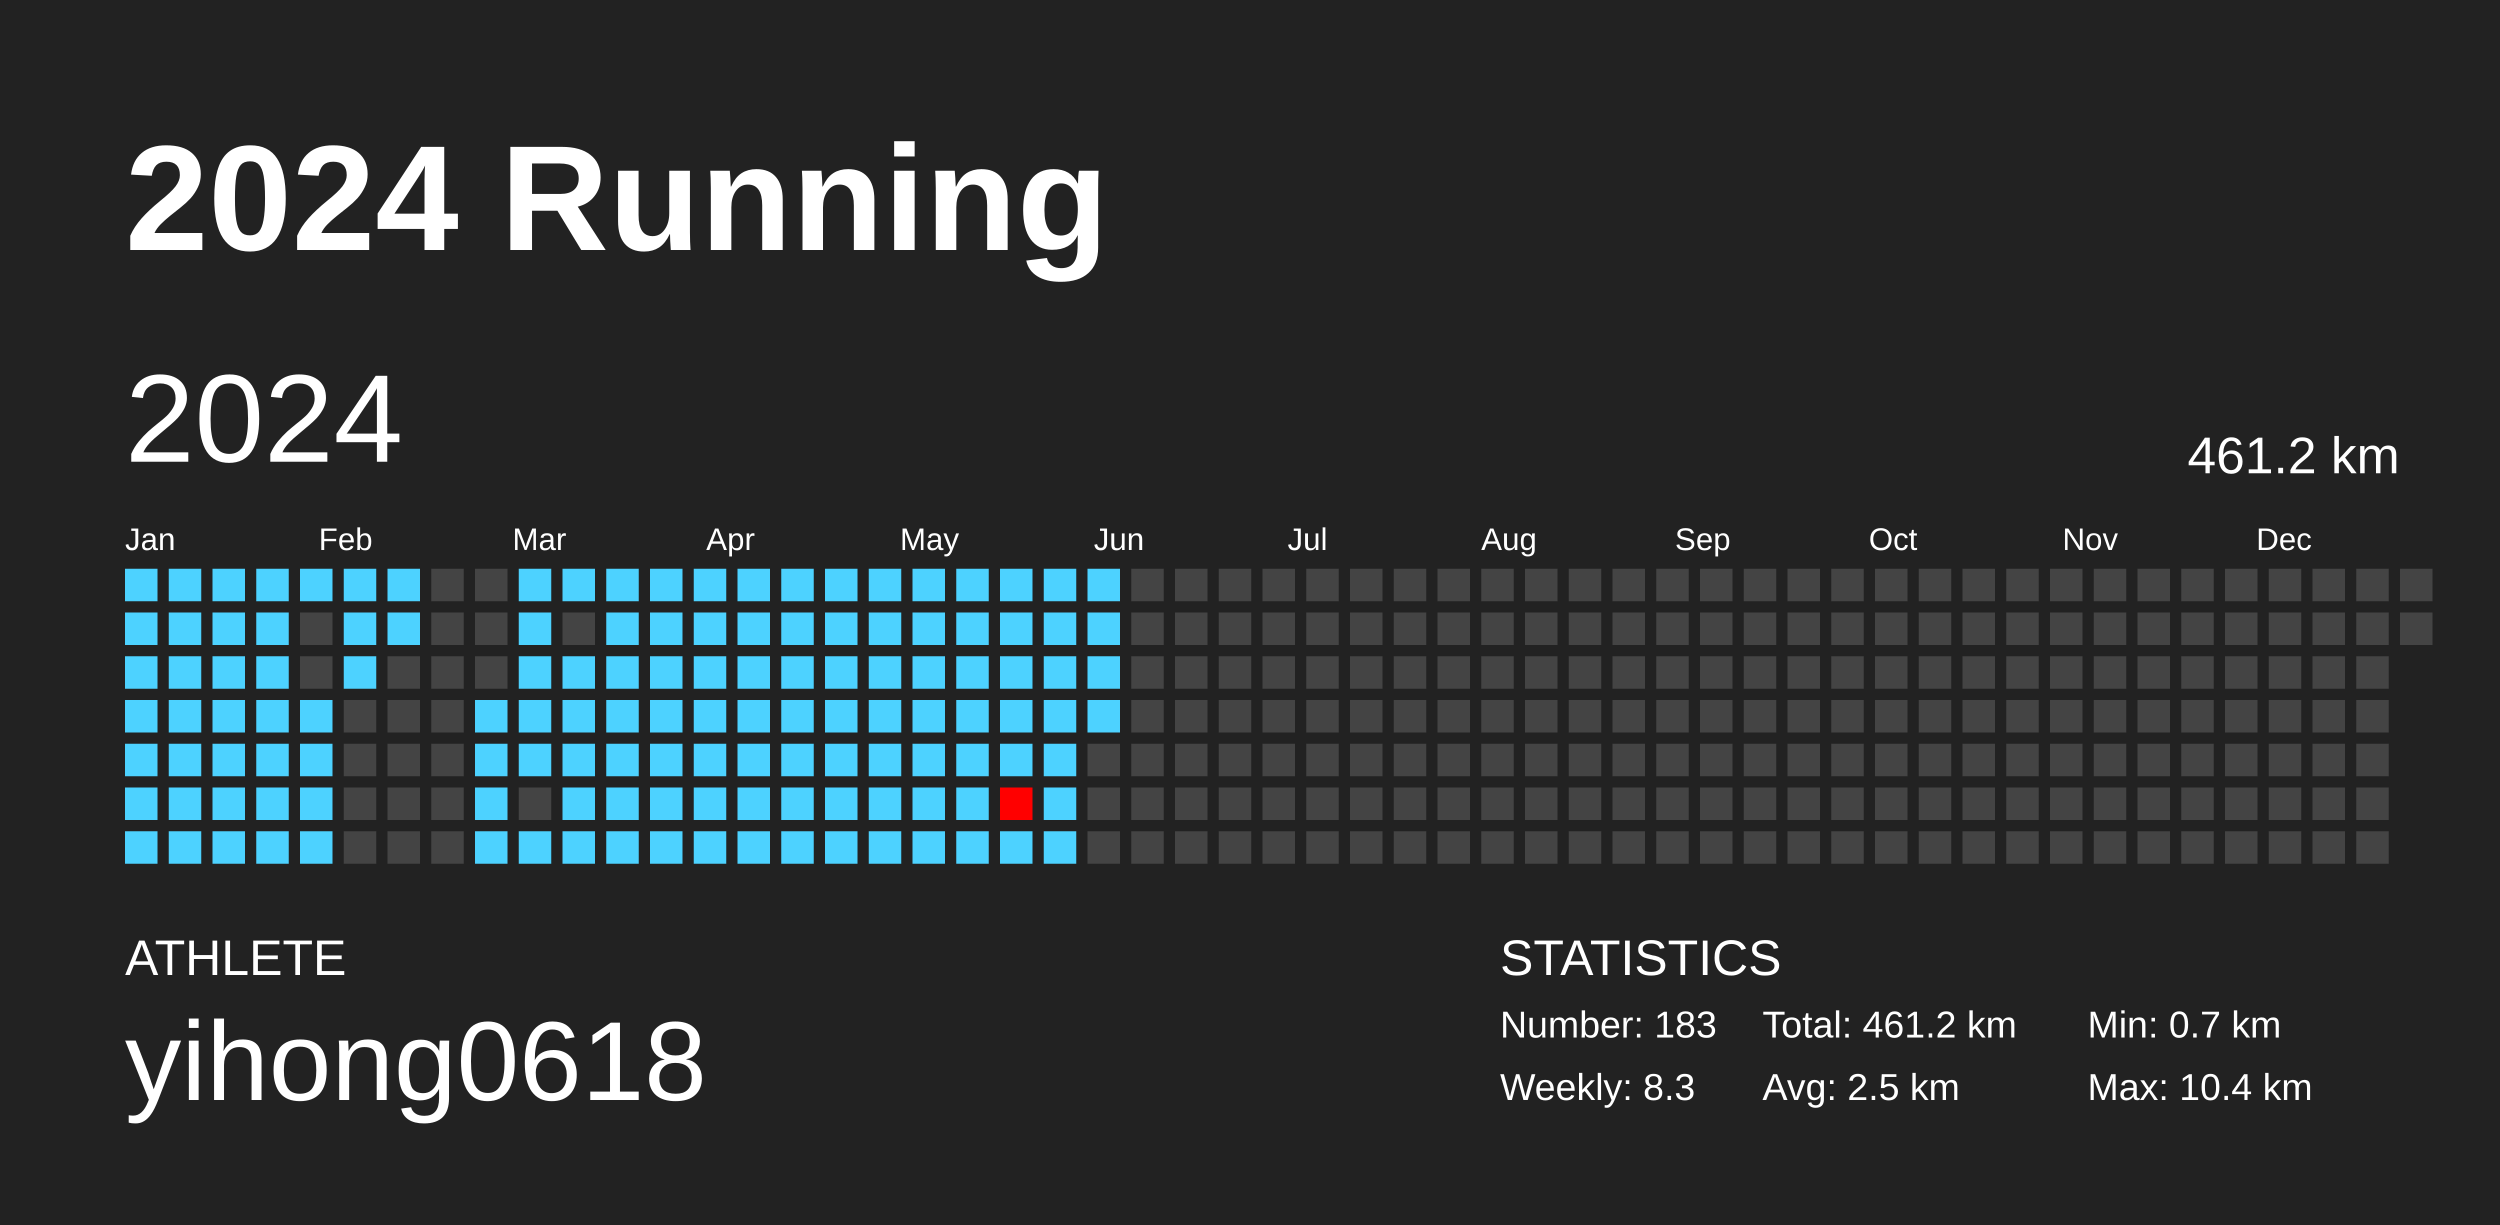
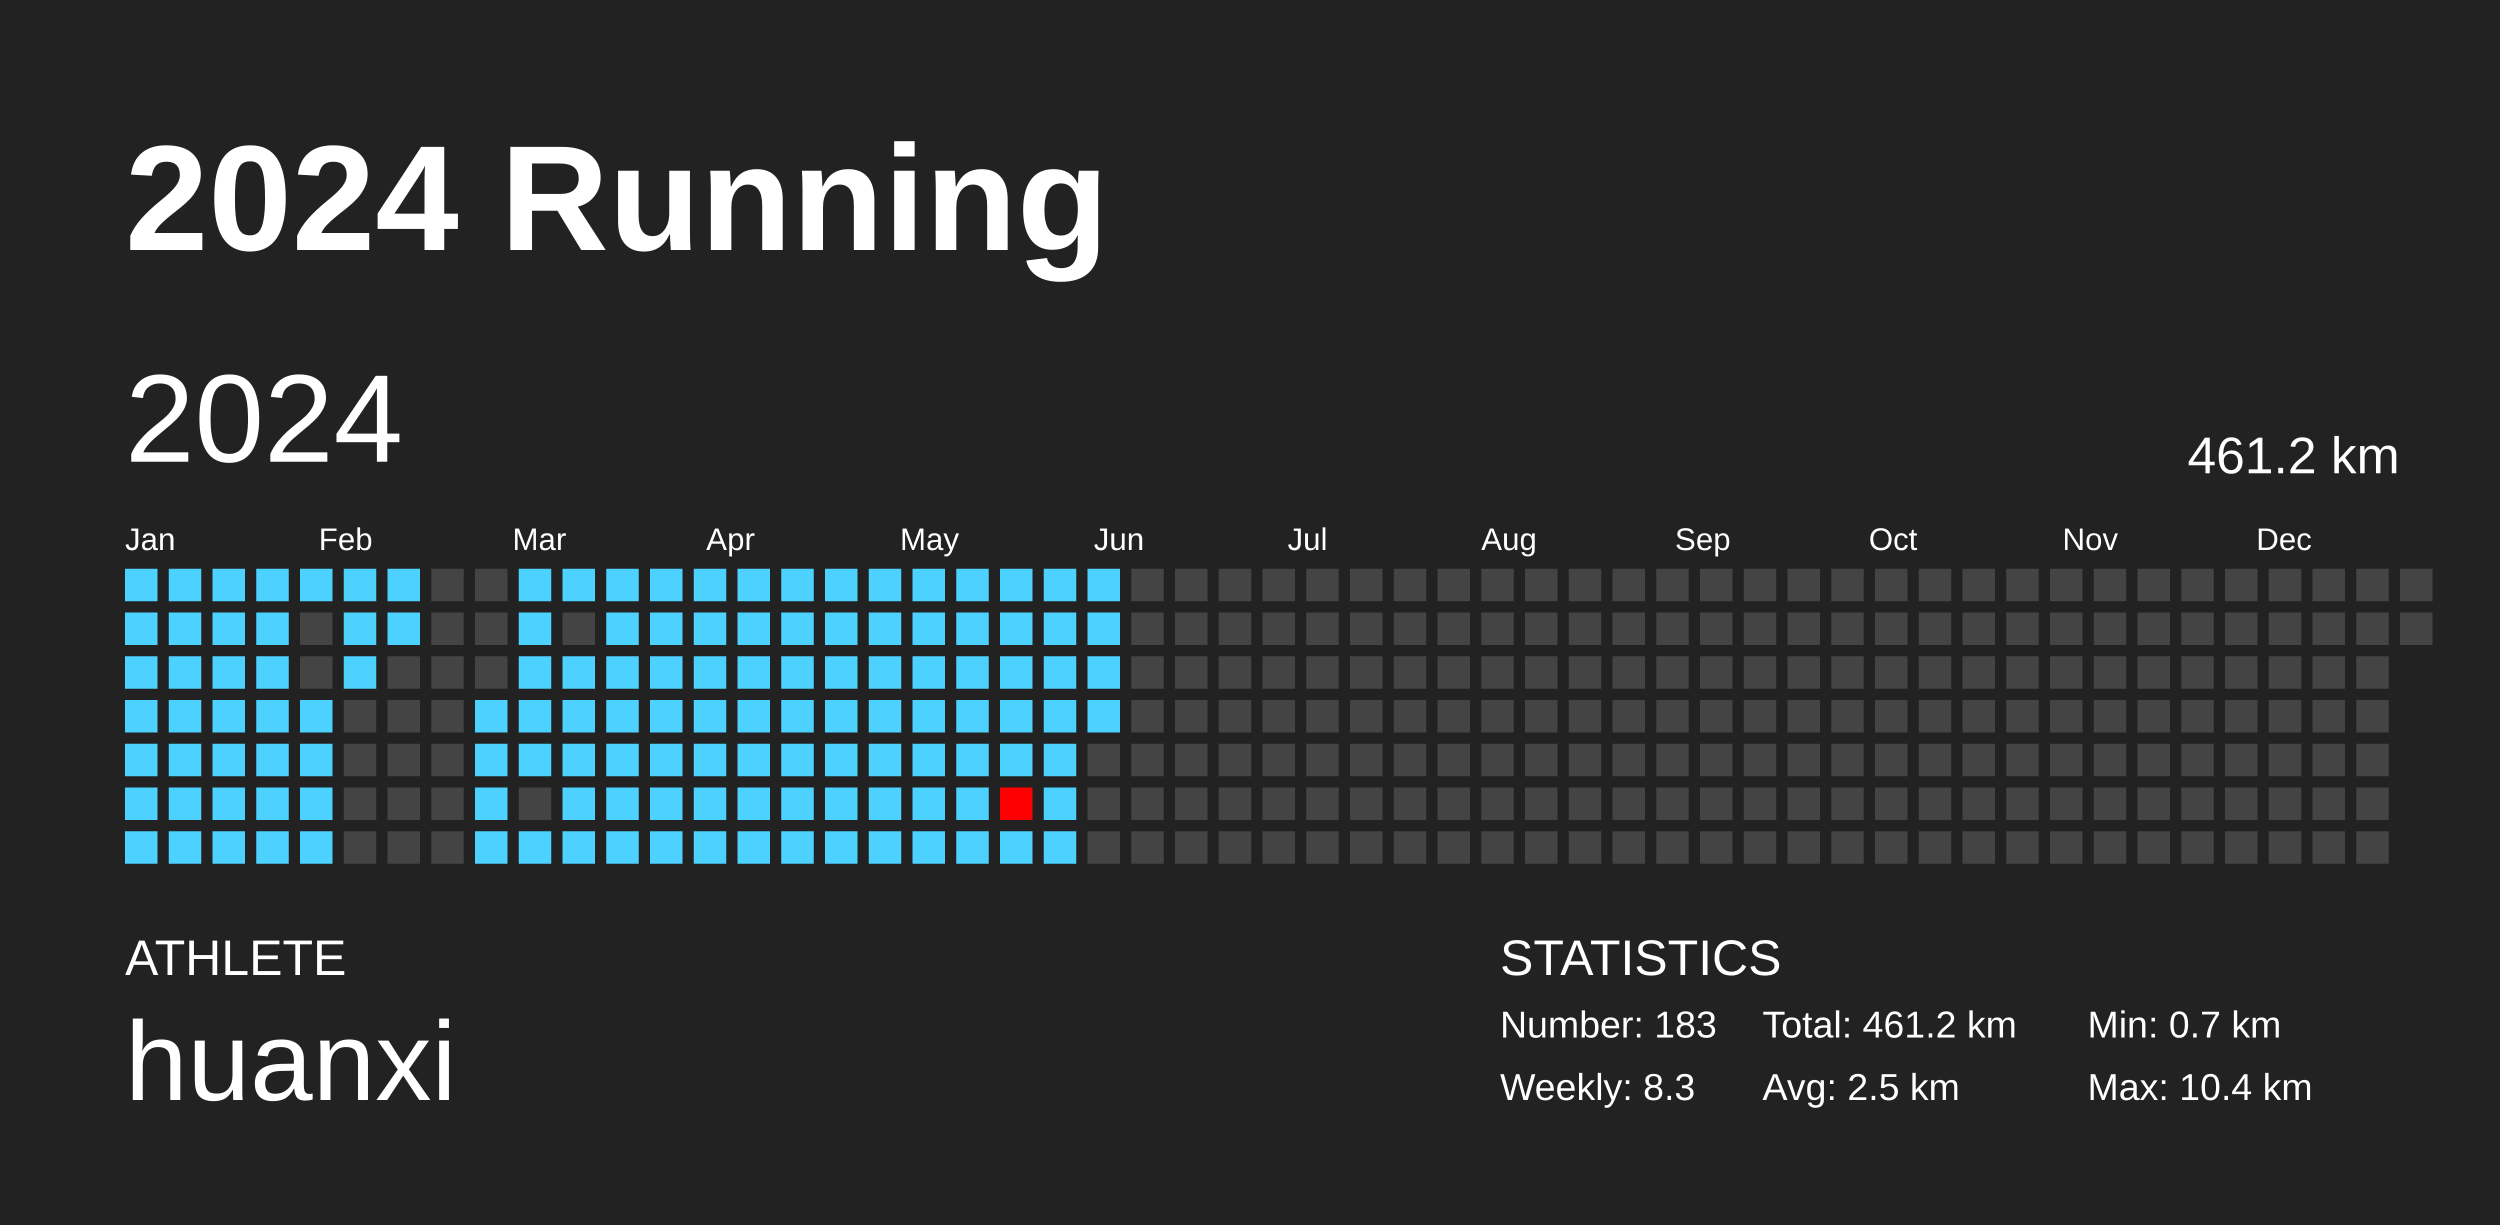
<svg xmlns="http://www.w3.org/2000/svg" baseProfile="full" height="98mm" version="1.1" viewBox="0,0,200,98" width="200mm">
  <defs />
  <rect fill="#222222" height="98" width="200" x="0" y="0" />
  <text fill="#FFFFFF" style="font-size:12px; font-family:Arial; font-weight:bold;" x="10" y="20">2024 Running</text>
  <text fill="#FFFFFF" style="font-size:4px; font-family:Arial" x="10" y="78">ATHLETE</text>
-   <text fill="#FFFFFF" style="font-size:9px; font-family:Arial" x="10" y="88">yihong0618</text>
+   <text fill="#FFFFFF" style="font-size:9px; font-family:Arial" x="10" y="88">huanxi</text>
  <text fill="#FFFFFF" style="font-size:4px; font-family:Arial" x="120" y="78">STATISTICS</text>
  <text fill="#FFFFFF" style="font-size:3px; font-family:Arial" x="120" y="83">Number: 183</text>
  <text fill="#FFFFFF" style="font-size:3px; font-family:Arial" x="120" y="88">Weekly: 8.3</text>
  <text fill="#FFFFFF" style="font-size:3px; font-family:Arial" x="141" y="83">Total: 461.2 km</text>
  <text fill="#FFFFFF" style="font-size:3px; font-family:Arial" x="141" y="88">Avg: 2.5 km</text>
  <text fill="#FFFFFF" style="font-size:3px; font-family:Arial" x="167" y="83">Min: 0.7 km</text>
  <text fill="#FFFFFF" style="font-size:3px; font-family:Arial" x="167" y="88">Max: 10.4 km</text>
  <text dominant-baseline="hanging" fill="#FFFFFF" style="font-size:10.0px; font-family:Arial;" x="10" y="30">2024</text>
  <text dominant-baseline="hanging" fill="#FFFFFF" style="font-size:4.125px; font-family:Arial;" x="175" y="35">461.2 km</text>
  <text fill="#FFFFFF" style="font-size:2.5px; font-family:Arial" x="10.0" y="44">Jan</text>
  <text fill="#FFFFFF" style="font-size:2.5px; font-family:Arial" x="25.5" y="44">Feb</text>
  <text fill="#FFFFFF" style="font-size:2.5px; font-family:Arial" x="41.0" y="44">Mar</text>
  <text fill="#FFFFFF" style="font-size:2.5px; font-family:Arial" x="56.5" y="44">Apr</text>
  <text fill="#FFFFFF" style="font-size:2.5px; font-family:Arial" x="72.0" y="44">May</text>
  <text fill="#FFFFFF" style="font-size:2.5px; font-family:Arial" x="87.5" y="44">Jun</text>
  <text fill="#FFFFFF" style="font-size:2.5px; font-family:Arial" x="103.0" y="44">Jul</text>
  <text fill="#FFFFFF" style="font-size:2.5px; font-family:Arial" x="118.5" y="44">Aug</text>
  <text fill="#FFFFFF" style="font-size:2.5px; font-family:Arial" x="134.0" y="44">Sep</text>
  <text fill="#FFFFFF" style="font-size:2.5px; font-family:Arial" x="149.5" y="44">Oct</text>
  <text fill="#FFFFFF" style="font-size:2.5px; font-family:Arial" x="165.0" y="44">Nov</text>
  <text fill="#FFFFFF" style="font-size:2.5px; font-family:Arial" x="180.5" y="44">Dec</text>
  <rect fill="#4dd2ff" height="2.6" width="2.6" x="10.0" y="45.5" />
  <rect fill="#4dd2ff" height="2.6" width="2.6" x="10.0" y="49.0" />
  <rect fill="#4dd2ff" height="2.6" width="2.6" x="10.0" y="52.5" />
  <rect fill="#4dd2ff" height="2.6" width="2.6" x="10.0" y="56.0" />
  <rect fill="#4dd2ff" height="2.6" width="2.6" x="10.0" y="59.5" />
  <rect fill="#4dd2ff" height="2.6" width="2.6" x="10.0" y="63.0" />
  <rect fill="#4dd2ff" height="2.6" width="2.6" x="10.0" y="66.5" />
  <rect fill="#4dd2ff" height="2.6" width="2.6" x="13.5" y="45.5" />
  <rect fill="#4dd2ff" height="2.6" width="2.6" x="13.5" y="49.0" />
  <rect fill="#4dd2ff" height="2.6" width="2.6" x="13.5" y="52.5" />
  <rect fill="#4dd2ff" height="2.6" width="2.6" x="13.5" y="56.0" />
  <rect fill="#4dd2ff" height="2.6" width="2.6" x="13.5" y="59.5" />
  <rect fill="#4dd2ff" height="2.6" width="2.6" x="13.5" y="63.0" />
  <rect fill="#4dd2ff" height="2.6" width="2.6" x="13.5" y="66.5" />
  <rect fill="#4dd2ff" height="2.6" width="2.6" x="17.0" y="45.5" />
  <rect fill="#4dd2ff" height="2.6" width="2.6" x="17.0" y="49.0" />
  <rect fill="#4dd2ff" height="2.6" width="2.6" x="17.0" y="52.5" />
  <rect fill="#4dd2ff" height="2.6" width="2.6" x="17.0" y="56.0" />
  <rect fill="#4dd2ff" height="2.6" width="2.6" x="17.0" y="59.5" />
  <rect fill="#4dd2ff" height="2.6" width="2.6" x="17.0" y="63.0" />
  <rect fill="#4dd2ff" height="2.6" width="2.6" x="17.0" y="66.5" />
  <rect fill="#4dd2ff" height="2.6" width="2.6" x="20.5" y="45.5" />
  <rect fill="#4dd2ff" height="2.6" width="2.6" x="20.5" y="49.0" />
  <rect fill="#4dd2ff" height="2.6" width="2.6" x="20.5" y="52.5" />
  <rect fill="#4dd2ff" height="2.6" width="2.6" x="20.5" y="56.0" />
  <rect fill="#4dd2ff" height="2.6" width="2.6" x="20.5" y="59.5" />
  <rect fill="#4dd2ff" height="2.6" width="2.6" x="20.5" y="63.0" />
  <rect fill="#4dd2ff" height="2.6" width="2.6" x="20.5" y="66.5" />
  <rect fill="#4dd2ff" height="2.6" width="2.6" x="24.0" y="45.5" />
  <rect fill="#444444" height="2.6" width="2.6" x="24.0" y="49.0" />
  <rect fill="#444444" height="2.6" width="2.6" x="24.0" y="52.5" />
  <rect fill="#4dd2ff" height="2.6" width="2.6" x="24.0" y="56.0" />
  <rect fill="#4dd2ff" height="2.6" width="2.6" x="24.0" y="59.5" />
  <rect fill="#4dd2ff" height="2.6" width="2.6" x="24.0" y="63.0" />
  <rect fill="#4dd2ff" height="2.6" width="2.6" x="24.0" y="66.5" />
  <rect fill="#4dd2ff" height="2.6" width="2.6" x="27.5" y="45.5" />
  <rect fill="#4dd2ff" height="2.6" width="2.6" x="27.5" y="49.0" />
  <rect fill="#4dd2ff" height="2.6" width="2.6" x="27.5" y="52.5" />
  <rect fill="#444444" height="2.6" width="2.6" x="27.5" y="56.0" />
  <rect fill="#444444" height="2.6" width="2.6" x="27.5" y="59.5" />
  <rect fill="#444444" height="2.6" width="2.6" x="27.5" y="63.0" />
  <rect fill="#444444" height="2.6" width="2.6" x="27.5" y="66.5" />
  <rect fill="#4dd2ff" height="2.6" width="2.6" x="31.0" y="45.5" />
  <rect fill="#4dd2ff" height="2.6" width="2.6" x="31.0" y="49.0" />
  <rect fill="#444444" height="2.6" width="2.6" x="31.0" y="52.5" />
  <rect fill="#444444" height="2.6" width="2.6" x="31.0" y="56.0" />
  <rect fill="#444444" height="2.6" width="2.6" x="31.0" y="59.5" />
  <rect fill="#444444" height="2.6" width="2.6" x="31.0" y="63.0" />
  <rect fill="#444444" height="2.6" width="2.6" x="31.0" y="66.5" />
  <rect fill="#444444" height="2.6" width="2.6" x="34.5" y="45.5" />
  <rect fill="#444444" height="2.6" width="2.6" x="34.5" y="49.0" />
  <rect fill="#444444" height="2.6" width="2.6" x="34.5" y="52.5" />
  <rect fill="#444444" height="2.6" width="2.6" x="34.5" y="56.0" />
  <rect fill="#444444" height="2.6" width="2.6" x="34.5" y="59.5" />
  <rect fill="#444444" height="2.6" width="2.6" x="34.5" y="63.0" />
  <rect fill="#444444" height="2.6" width="2.6" x="34.5" y="66.5" />
  <rect fill="#444444" height="2.6" width="2.6" x="38.0" y="45.5" />
  <rect fill="#444444" height="2.6" width="2.6" x="38.0" y="49.0" />
  <rect fill="#444444" height="2.6" width="2.6" x="38.0" y="52.5" />
  <rect fill="#4dd2ff" height="2.6" width="2.6" x="38.0" y="56.0" />
  <rect fill="#4dd2ff" height="2.6" width="2.6" x="38.0" y="59.5" />
  <rect fill="#4dd2ff" height="2.6" width="2.6" x="38.0" y="63.0" />
  <rect fill="#4dd2ff" height="2.6" width="2.6" x="38.0" y="66.5" />
  <rect fill="#4dd2ff" height="2.6" width="2.6" x="41.5" y="45.5" />
  <rect fill="#4dd2ff" height="2.6" width="2.6" x="41.5" y="49.0" />
  <rect fill="#4dd2ff" height="2.6" width="2.6" x="41.5" y="52.5" />
  <rect fill="#4dd2ff" height="2.6" width="2.6" x="41.5" y="56.0" />
  <rect fill="#4dd2ff" height="2.6" width="2.6" x="41.5" y="59.5" />
  <rect fill="#444444" height="2.6" width="2.6" x="41.5" y="63.0" />
  <rect fill="#4dd2ff" height="2.6" width="2.6" x="41.5" y="66.5" />
  <rect fill="#4dd2ff" height="2.6" width="2.6" x="45.0" y="45.5" />
  <rect fill="#444444" height="2.6" width="2.6" x="45.0" y="49.0" />
  <rect fill="#4dd2ff" height="2.6" width="2.6" x="45.0" y="52.5" />
  <rect fill="#4dd2ff" height="2.6" width="2.6" x="45.0" y="56.0" />
  <rect fill="#4dd2ff" height="2.6" width="2.6" x="45.0" y="59.5" />
  <rect fill="#4dd2ff" height="2.6" width="2.6" x="45.0" y="63.0" />
  <rect fill="#4dd2ff" height="2.6" width="2.6" x="45.0" y="66.5" />
  <rect fill="#4dd2ff" height="2.6" width="2.6" x="48.5" y="45.5" />
  <rect fill="#4dd2ff" height="2.6" width="2.6" x="48.5" y="49.0" />
  <rect fill="#4dd2ff" height="2.6" width="2.6" x="48.5" y="52.5" />
  <rect fill="#4dd2ff" height="2.6" width="2.6" x="48.5" y="56.0" />
  <rect fill="#4dd2ff" height="2.6" width="2.6" x="48.5" y="59.5" />
  <rect fill="#4dd2ff" height="2.6" width="2.6" x="48.5" y="63.0" />
  <rect fill="#4dd2ff" height="2.6" width="2.6" x="48.5" y="66.5" />
  <rect fill="#4dd2ff" height="2.6" width="2.6" x="52.0" y="45.5" />
  <rect fill="#4dd2ff" height="2.6" width="2.6" x="52.0" y="49.0" />
  <rect fill="#4dd2ff" height="2.6" width="2.6" x="52.0" y="52.5" />
  <rect fill="#4dd2ff" height="2.6" width="2.6" x="52.0" y="56.0" />
  <rect fill="#4dd2ff" height="2.6" width="2.6" x="52.0" y="59.5" />
  <rect fill="#4dd2ff" height="2.6" width="2.6" x="52.0" y="63.0" />
  <rect fill="#4dd2ff" height="2.6" width="2.6" x="52.0" y="66.5" />
  <rect fill="#4dd2ff" height="2.6" width="2.6" x="55.5" y="45.5" />
  <rect fill="#4dd2ff" height="2.6" width="2.6" x="55.5" y="49.0" />
  <rect fill="#4dd2ff" height="2.6" width="2.6" x="55.5" y="52.5" />
  <rect fill="#4dd2ff" height="2.6" width="2.6" x="55.5" y="56.0" />
  <rect fill="#4dd2ff" height="2.6" width="2.6" x="55.5" y="59.5" />
  <rect fill="#4dd2ff" height="2.6" width="2.6" x="55.5" y="63.0" />
  <rect fill="#4dd2ff" height="2.6" width="2.6" x="55.5" y="66.5" />
  <rect fill="#4dd2ff" height="2.6" width="2.6" x="59.0" y="45.5" />
  <rect fill="#4dd2ff" height="2.6" width="2.6" x="59.0" y="49.0" />
  <rect fill="#4dd2ff" height="2.6" width="2.6" x="59.0" y="52.5" />
  <rect fill="#4dd2ff" height="2.6" width="2.6" x="59.0" y="56.0" />
  <rect fill="#4dd2ff" height="2.6" width="2.6" x="59.0" y="59.5" />
  <rect fill="#4dd2ff" height="2.6" width="2.6" x="59.0" y="63.0" />
  <rect fill="#4dd2ff" height="2.6" width="2.6" x="59.0" y="66.5" />
  <rect fill="#4dd2ff" height="2.6" width="2.6" x="62.5" y="45.5" />
  <rect fill="#4dd2ff" height="2.6" width="2.6" x="62.5" y="49.0" />
  <rect fill="#4dd2ff" height="2.6" width="2.6" x="62.5" y="52.5" />
  <rect fill="#4dd2ff" height="2.6" width="2.6" x="62.5" y="56.0" />
  <rect fill="#4dd2ff" height="2.6" width="2.6" x="62.5" y="59.5" />
  <rect fill="#4dd2ff" height="2.6" width="2.6" x="62.5" y="63.0" />
  <rect fill="#4dd2ff" height="2.6" width="2.6" x="62.5" y="66.5" />
  <rect fill="#4dd2ff" height="2.6" width="2.6" x="66.0" y="45.5" />
  <rect fill="#4dd2ff" height="2.6" width="2.6" x="66.0" y="49.0" />
  <rect fill="#4dd2ff" height="2.6" width="2.6" x="66.0" y="52.5" />
  <rect fill="#4dd2ff" height="2.6" width="2.6" x="66.0" y="56.0" />
  <rect fill="#4dd2ff" height="2.6" width="2.6" x="66.0" y="59.5" />
  <rect fill="#4dd2ff" height="2.6" width="2.6" x="66.0" y="63.0" />
  <rect fill="#4dd2ff" height="2.6" width="2.6" x="66.0" y="66.5" />
  <rect fill="#4dd2ff" height="2.6" width="2.6" x="69.5" y="45.5" />
  <rect fill="#4dd2ff" height="2.6" width="2.6" x="69.5" y="49.0" />
  <rect fill="#4dd2ff" height="2.6" width="2.6" x="69.5" y="52.5" />
  <rect fill="#4dd2ff" height="2.6" width="2.6" x="69.5" y="56.0" />
  <rect fill="#4dd2ff" height="2.6" width="2.6" x="69.5" y="59.5" />
  <rect fill="#4dd2ff" height="2.6" width="2.6" x="69.5" y="63.0" />
  <rect fill="#4dd2ff" height="2.6" width="2.6" x="69.5" y="66.5" />
  <rect fill="#4dd2ff" height="2.6" width="2.6" x="73.0" y="45.5" />
  <rect fill="#4dd2ff" height="2.6" width="2.6" x="73.0" y="49.0" />
  <rect fill="#4dd2ff" height="2.6" width="2.6" x="73.0" y="52.5" />
  <rect fill="#4dd2ff" height="2.6" width="2.6" x="73.0" y="56.0" />
  <rect fill="#4dd2ff" height="2.6" width="2.6" x="73.0" y="59.5" />
  <rect fill="#4dd2ff" height="2.6" width="2.6" x="73.0" y="63.0" />
  <rect fill="#4dd2ff" height="2.6" width="2.6" x="73.0" y="66.5" />
  <rect fill="#4dd2ff" height="2.6" width="2.6" x="76.5" y="45.5" />
  <rect fill="#4dd2ff" height="2.6" width="2.6" x="76.5" y="49.0" />
  <rect fill="#4dd2ff" height="2.6" width="2.6" x="76.5" y="52.5" />
  <rect fill="#4dd2ff" height="2.6" width="2.6" x="76.5" y="56.0" />
  <rect fill="#4dd2ff" height="2.6" width="2.6" x="76.5" y="59.5" />
  <rect fill="#4dd2ff" height="2.6" width="2.6" x="76.5" y="63.0" />
  <rect fill="#4dd2ff" height="2.6" width="2.6" x="76.5" y="66.5" />
  <rect fill="#4dd2ff" height="2.6" width="2.6" x="80.0" y="45.5" />
  <rect fill="#4dd2ff" height="2.6" width="2.6" x="80.0" y="49.0" />
  <rect fill="#4dd2ff" height="2.6" width="2.6" x="80.0" y="52.5" />
  <rect fill="#4dd2ff" height="2.6" width="2.6" x="80.0" y="56.0" />
  <rect fill="#4dd2ff" height="2.6" width="2.6" x="80.0" y="59.5" />
  <rect fill="#ff0000" height="2.6" width="2.6" x="80.0" y="63.0" />
  <rect fill="#4dd2ff" height="2.6" width="2.6" x="80.0" y="66.5" />
  <rect fill="#4dd2ff" height="2.6" width="2.6" x="83.5" y="45.5" />
  <rect fill="#4dd2ff" height="2.6" width="2.6" x="83.5" y="49.0" />
  <rect fill="#4dd2ff" height="2.6" width="2.6" x="83.5" y="52.5" />
  <rect fill="#4dd2ff" height="2.6" width="2.6" x="83.5" y="56.0" />
  <rect fill="#4dd2ff" height="2.6" width="2.6" x="83.5" y="59.5" />
  <rect fill="#4dd2ff" height="2.6" width="2.6" x="83.5" y="63.0" />
  <rect fill="#4dd2ff" height="2.6" width="2.6" x="83.5" y="66.5" />
  <rect fill="#4dd2ff" height="2.6" width="2.6" x="87.0" y="45.5" />
  <rect fill="#4dd2ff" height="2.6" width="2.6" x="87.0" y="49.0" />
  <rect fill="#4dd2ff" height="2.6" width="2.6" x="87.0" y="52.5" />
  <rect fill="#4dd2ff" height="2.6" width="2.6" x="87.0" y="56.0" />
  <rect fill="#444444" height="2.6" width="2.6" x="87.0" y="59.5" />
  <rect fill="#444444" height="2.6" width="2.6" x="87.0" y="63.0" />
  <rect fill="#444444" height="2.6" width="2.6" x="87.0" y="66.5" />
  <rect fill="#444444" height="2.6" width="2.6" x="90.5" y="45.5" />
  <rect fill="#444444" height="2.6" width="2.6" x="90.5" y="49.0" />
  <rect fill="#444444" height="2.6" width="2.6" x="90.5" y="52.5" />
  <rect fill="#444444" height="2.6" width="2.6" x="90.5" y="56.0" />
  <rect fill="#444444" height="2.6" width="2.6" x="90.5" y="59.5" />
  <rect fill="#444444" height="2.6" width="2.6" x="90.5" y="63.0" />
  <rect fill="#444444" height="2.6" width="2.6" x="90.5" y="66.5" />
  <rect fill="#444444" height="2.6" width="2.6" x="94.0" y="45.5" />
  <rect fill="#444444" height="2.6" width="2.6" x="94.0" y="49.0" />
  <rect fill="#444444" height="2.6" width="2.6" x="94.0" y="52.5" />
  <rect fill="#444444" height="2.6" width="2.6" x="94.0" y="56.0" />
  <rect fill="#444444" height="2.6" width="2.6" x="94.0" y="59.5" />
  <rect fill="#444444" height="2.6" width="2.6" x="94.0" y="63.0" />
  <rect fill="#444444" height="2.6" width="2.6" x="94.0" y="66.5" />
  <rect fill="#444444" height="2.6" width="2.6" x="97.5" y="45.5" />
  <rect fill="#444444" height="2.6" width="2.6" x="97.5" y="49.0" />
  <rect fill="#444444" height="2.6" width="2.6" x="97.5" y="52.5" />
  <rect fill="#444444" height="2.6" width="2.6" x="97.5" y="56.0" />
  <rect fill="#444444" height="2.6" width="2.6" x="97.5" y="59.5" />
  <rect fill="#444444" height="2.6" width="2.6" x="97.5" y="63.0" />
  <rect fill="#444444" height="2.6" width="2.6" x="97.5" y="66.5" />
  <rect fill="#444444" height="2.6" width="2.6" x="101.0" y="45.5" />
  <rect fill="#444444" height="2.6" width="2.6" x="101.0" y="49.0" />
  <rect fill="#444444" height="2.6" width="2.6" x="101.0" y="52.5" />
  <rect fill="#444444" height="2.6" width="2.6" x="101.0" y="56.0" />
  <rect fill="#444444" height="2.6" width="2.6" x="101.0" y="59.5" />
  <rect fill="#444444" height="2.6" width="2.6" x="101.0" y="63.0" />
  <rect fill="#444444" height="2.6" width="2.6" x="101.0" y="66.5" />
  <rect fill="#444444" height="2.6" width="2.6" x="104.5" y="45.5" />
  <rect fill="#444444" height="2.6" width="2.6" x="104.5" y="49.0" />
  <rect fill="#444444" height="2.6" width="2.6" x="104.5" y="52.5" />
  <rect fill="#444444" height="2.6" width="2.6" x="104.5" y="56.0" />
  <rect fill="#444444" height="2.6" width="2.6" x="104.5" y="59.5" />
  <rect fill="#444444" height="2.6" width="2.6" x="104.5" y="63.0" />
  <rect fill="#444444" height="2.6" width="2.6" x="104.5" y="66.5" />
  <rect fill="#444444" height="2.6" width="2.6" x="108.0" y="45.5" />
  <rect fill="#444444" height="2.6" width="2.6" x="108.0" y="49.0" />
  <rect fill="#444444" height="2.6" width="2.6" x="108.0" y="52.5" />
  <rect fill="#444444" height="2.6" width="2.6" x="108.0" y="56.0" />
  <rect fill="#444444" height="2.6" width="2.6" x="108.0" y="59.5" />
  <rect fill="#444444" height="2.6" width="2.6" x="108.0" y="63.0" />
  <rect fill="#444444" height="2.6" width="2.6" x="108.0" y="66.5" />
  <rect fill="#444444" height="2.6" width="2.6" x="111.5" y="45.5" />
  <rect fill="#444444" height="2.6" width="2.6" x="111.5" y="49.0" />
  <rect fill="#444444" height="2.6" width="2.6" x="111.5" y="52.5" />
  <rect fill="#444444" height="2.6" width="2.6" x="111.5" y="56.0" />
  <rect fill="#444444" height="2.6" width="2.6" x="111.5" y="59.5" />
  <rect fill="#444444" height="2.6" width="2.6" x="111.5" y="63.0" />
  <rect fill="#444444" height="2.6" width="2.6" x="111.5" y="66.5" />
  <rect fill="#444444" height="2.6" width="2.6" x="115.0" y="45.5" />
  <rect fill="#444444" height="2.6" width="2.6" x="115.0" y="49.0" />
  <rect fill="#444444" height="2.6" width="2.6" x="115.0" y="52.5" />
  <rect fill="#444444" height="2.6" width="2.6" x="115.0" y="56.0" />
  <rect fill="#444444" height="2.6" width="2.6" x="115.0" y="59.5" />
  <rect fill="#444444" height="2.6" width="2.6" x="115.0" y="63.0" />
  <rect fill="#444444" height="2.6" width="2.6" x="115.0" y="66.5" />
  <rect fill="#444444" height="2.6" width="2.6" x="118.5" y="45.5" />
  <rect fill="#444444" height="2.6" width="2.6" x="118.5" y="49.0" />
  <rect fill="#444444" height="2.6" width="2.6" x="118.5" y="52.5" />
  <rect fill="#444444" height="2.6" width="2.6" x="118.5" y="56.0" />
  <rect fill="#444444" height="2.6" width="2.6" x="118.5" y="59.5" />
  <rect fill="#444444" height="2.6" width="2.6" x="118.5" y="63.0" />
  <rect fill="#444444" height="2.6" width="2.6" x="118.5" y="66.5" />
  <rect fill="#444444" height="2.6" width="2.6" x="122.0" y="45.5" />
  <rect fill="#444444" height="2.6" width="2.6" x="122.0" y="49.0" />
  <rect fill="#444444" height="2.6" width="2.6" x="122.0" y="52.5" />
  <rect fill="#444444" height="2.6" width="2.6" x="122.0" y="56.0" />
  <rect fill="#444444" height="2.6" width="2.6" x="122.0" y="59.5" />
  <rect fill="#444444" height="2.6" width="2.6" x="122.0" y="63.0" />
  <rect fill="#444444" height="2.6" width="2.6" x="122.0" y="66.5" />
  <rect fill="#444444" height="2.6" width="2.6" x="125.5" y="45.5" />
  <rect fill="#444444" height="2.6" width="2.6" x="125.5" y="49.0" />
  <rect fill="#444444" height="2.6" width="2.6" x="125.5" y="52.5" />
  <rect fill="#444444" height="2.6" width="2.6" x="125.5" y="56.0" />
  <rect fill="#444444" height="2.6" width="2.6" x="125.5" y="59.5" />
  <rect fill="#444444" height="2.6" width="2.6" x="125.5" y="63.0" />
  <rect fill="#444444" height="2.6" width="2.6" x="125.5" y="66.5" />
  <rect fill="#444444" height="2.6" width="2.6" x="129.0" y="45.5" />
  <rect fill="#444444" height="2.6" width="2.6" x="129.0" y="49.0" />
  <rect fill="#444444" height="2.6" width="2.6" x="129.0" y="52.5" />
  <rect fill="#444444" height="2.6" width="2.6" x="129.0" y="56.0" />
  <rect fill="#444444" height="2.6" width="2.6" x="129.0" y="59.5" />
  <rect fill="#444444" height="2.6" width="2.6" x="129.0" y="63.0" />
  <rect fill="#444444" height="2.6" width="2.6" x="129.0" y="66.5" />
  <rect fill="#444444" height="2.6" width="2.6" x="132.5" y="45.5" />
  <rect fill="#444444" height="2.6" width="2.6" x="132.5" y="49.0" />
  <rect fill="#444444" height="2.6" width="2.6" x="132.5" y="52.5" />
  <rect fill="#444444" height="2.6" width="2.6" x="132.5" y="56.0" />
  <rect fill="#444444" height="2.6" width="2.6" x="132.5" y="59.5" />
  <rect fill="#444444" height="2.6" width="2.6" x="132.5" y="63.0" />
  <rect fill="#444444" height="2.6" width="2.6" x="132.5" y="66.5" />
  <rect fill="#444444" height="2.6" width="2.6" x="136.0" y="45.5" />
  <rect fill="#444444" height="2.6" width="2.6" x="136.0" y="49.0" />
  <rect fill="#444444" height="2.6" width="2.6" x="136.0" y="52.5" />
  <rect fill="#444444" height="2.6" width="2.6" x="136.0" y="56.0" />
  <rect fill="#444444" height="2.6" width="2.6" x="136.0" y="59.5" />
  <rect fill="#444444" height="2.6" width="2.6" x="136.0" y="63.0" />
  <rect fill="#444444" height="2.6" width="2.6" x="136.0" y="66.5" />
  <rect fill="#444444" height="2.6" width="2.6" x="139.5" y="45.5" />
  <rect fill="#444444" height="2.6" width="2.6" x="139.5" y="49.0" />
  <rect fill="#444444" height="2.6" width="2.6" x="139.5" y="52.5" />
  <rect fill="#444444" height="2.6" width="2.6" x="139.5" y="56.0" />
  <rect fill="#444444" height="2.6" width="2.6" x="139.5" y="59.5" />
  <rect fill="#444444" height="2.6" width="2.6" x="139.5" y="63.0" />
  <rect fill="#444444" height="2.6" width="2.6" x="139.5" y="66.5" />
  <rect fill="#444444" height="2.6" width="2.6" x="143.0" y="45.5" />
  <rect fill="#444444" height="2.6" width="2.6" x="143.0" y="49.0" />
  <rect fill="#444444" height="2.6" width="2.6" x="143.0" y="52.5" />
  <rect fill="#444444" height="2.6" width="2.6" x="143.0" y="56.0" />
  <rect fill="#444444" height="2.6" width="2.6" x="143.0" y="59.5" />
  <rect fill="#444444" height="2.6" width="2.6" x="143.0" y="63.0" />
  <rect fill="#444444" height="2.6" width="2.6" x="143.0" y="66.5" />
  <rect fill="#444444" height="2.6" width="2.6" x="146.5" y="45.5" />
  <rect fill="#444444" height="2.6" width="2.6" x="146.5" y="49.0" />
  <rect fill="#444444" height="2.6" width="2.6" x="146.5" y="52.5" />
  <rect fill="#444444" height="2.6" width="2.6" x="146.5" y="56.0" />
  <rect fill="#444444" height="2.6" width="2.6" x="146.5" y="59.5" />
  <rect fill="#444444" height="2.6" width="2.6" x="146.5" y="63.0" />
  <rect fill="#444444" height="2.6" width="2.6" x="146.5" y="66.5" />
  <rect fill="#444444" height="2.6" width="2.6" x="150.0" y="45.5" />
  <rect fill="#444444" height="2.6" width="2.6" x="150.0" y="49.0" />
  <rect fill="#444444" height="2.6" width="2.6" x="150.0" y="52.5" />
  <rect fill="#444444" height="2.6" width="2.6" x="150.0" y="56.0" />
  <rect fill="#444444" height="2.6" width="2.6" x="150.0" y="59.5" />
  <rect fill="#444444" height="2.6" width="2.6" x="150.0" y="63.0" />
  <rect fill="#444444" height="2.6" width="2.6" x="150.0" y="66.5" />
  <rect fill="#444444" height="2.6" width="2.6" x="153.5" y="45.5" />
  <rect fill="#444444" height="2.6" width="2.6" x="153.5" y="49.0" />
  <rect fill="#444444" height="2.6" width="2.6" x="153.5" y="52.5" />
  <rect fill="#444444" height="2.6" width="2.6" x="153.5" y="56.0" />
  <rect fill="#444444" height="2.6" width="2.6" x="153.5" y="59.5" />
  <rect fill="#444444" height="2.6" width="2.6" x="153.5" y="63.0" />
  <rect fill="#444444" height="2.6" width="2.6" x="153.5" y="66.5" />
  <rect fill="#444444" height="2.6" width="2.6" x="157.0" y="45.5" />
  <rect fill="#444444" height="2.6" width="2.6" x="157.0" y="49.0" />
  <rect fill="#444444" height="2.6" width="2.6" x="157.0" y="52.5" />
  <rect fill="#444444" height="2.6" width="2.6" x="157.0" y="56.0" />
  <rect fill="#444444" height="2.6" width="2.6" x="157.0" y="59.5" />
  <rect fill="#444444" height="2.6" width="2.6" x="157.0" y="63.0" />
  <rect fill="#444444" height="2.6" width="2.6" x="157.0" y="66.5" />
  <rect fill="#444444" height="2.6" width="2.6" x="160.5" y="45.5" />
  <rect fill="#444444" height="2.6" width="2.6" x="160.5" y="49.0" />
  <rect fill="#444444" height="2.6" width="2.6" x="160.5" y="52.5" />
  <rect fill="#444444" height="2.6" width="2.6" x="160.5" y="56.0" />
  <rect fill="#444444" height="2.6" width="2.6" x="160.5" y="59.5" />
  <rect fill="#444444" height="2.6" width="2.6" x="160.5" y="63.0" />
  <rect fill="#444444" height="2.6" width="2.6" x="160.5" y="66.5" />
  <rect fill="#444444" height="2.6" width="2.6" x="164.0" y="45.5" />
  <rect fill="#444444" height="2.6" width="2.6" x="164.0" y="49.0" />
  <rect fill="#444444" height="2.6" width="2.6" x="164.0" y="52.5" />
  <rect fill="#444444" height="2.6" width="2.6" x="164.0" y="56.0" />
  <rect fill="#444444" height="2.6" width="2.6" x="164.0" y="59.5" />
  <rect fill="#444444" height="2.6" width="2.6" x="164.0" y="63.0" />
  <rect fill="#444444" height="2.6" width="2.6" x="164.0" y="66.5" />
  <rect fill="#444444" height="2.6" width="2.6" x="167.5" y="45.5" />
  <rect fill="#444444" height="2.6" width="2.6" x="167.5" y="49.0" />
  <rect fill="#444444" height="2.6" width="2.6" x="167.5" y="52.5" />
  <rect fill="#444444" height="2.6" width="2.6" x="167.5" y="56.0" />
  <rect fill="#444444" height="2.6" width="2.6" x="167.5" y="59.5" />
  <rect fill="#444444" height="2.6" width="2.6" x="167.5" y="63.0" />
  <rect fill="#444444" height="2.6" width="2.6" x="167.5" y="66.5" />
  <rect fill="#444444" height="2.6" width="2.6" x="171.0" y="45.5" />
  <rect fill="#444444" height="2.6" width="2.6" x="171.0" y="49.0" />
  <rect fill="#444444" height="2.6" width="2.6" x="171.0" y="52.5" />
  <rect fill="#444444" height="2.6" width="2.6" x="171.0" y="56.0" />
  <rect fill="#444444" height="2.6" width="2.6" x="171.0" y="59.5" />
  <rect fill="#444444" height="2.6" width="2.6" x="171.0" y="63.0" />
  <rect fill="#444444" height="2.6" width="2.6" x="171.0" y="66.5" />
  <rect fill="#444444" height="2.6" width="2.6" x="174.5" y="45.5" />
  <rect fill="#444444" height="2.6" width="2.6" x="174.5" y="49.0" />
  <rect fill="#444444" height="2.6" width="2.6" x="174.5" y="52.5" />
  <rect fill="#444444" height="2.6" width="2.6" x="174.5" y="56.0" />
  <rect fill="#444444" height="2.6" width="2.6" x="174.5" y="59.5" />
  <rect fill="#444444" height="2.6" width="2.6" x="174.5" y="63.0" />
  <rect fill="#444444" height="2.6" width="2.6" x="174.5" y="66.5" />
  <rect fill="#444444" height="2.6" width="2.6" x="178.0" y="45.5" />
  <rect fill="#444444" height="2.6" width="2.6" x="178.0" y="49.0" />
  <rect fill="#444444" height="2.6" width="2.6" x="178.0" y="52.5" />
  <rect fill="#444444" height="2.6" width="2.6" x="178.0" y="56.0" />
  <rect fill="#444444" height="2.6" width="2.6" x="178.0" y="59.5" />
  <rect fill="#444444" height="2.6" width="2.6" x="178.0" y="63.0" />
  <rect fill="#444444" height="2.6" width="2.6" x="178.0" y="66.5" />
  <rect fill="#444444" height="2.6" width="2.6" x="181.5" y="45.5" />
  <rect fill="#444444" height="2.6" width="2.6" x="181.5" y="49.0" />
  <rect fill="#444444" height="2.6" width="2.6" x="181.5" y="52.5" />
  <rect fill="#444444" height="2.6" width="2.6" x="181.5" y="56.0" />
  <rect fill="#444444" height="2.6" width="2.6" x="181.5" y="59.5" />
  <rect fill="#444444" height="2.6" width="2.6" x="181.5" y="63.0" />
  <rect fill="#444444" height="2.6" width="2.6" x="181.5" y="66.5" />
  <rect fill="#444444" height="2.6" width="2.6" x="185.0" y="45.5" />
  <rect fill="#444444" height="2.6" width="2.6" x="185.0" y="49.0" />
  <rect fill="#444444" height="2.6" width="2.6" x="185.0" y="52.5" />
  <rect fill="#444444" height="2.6" width="2.6" x="185.0" y="56.0" />
  <rect fill="#444444" height="2.6" width="2.6" x="185.0" y="59.5" />
  <rect fill="#444444" height="2.6" width="2.6" x="185.0" y="63.0" />
  <rect fill="#444444" height="2.6" width="2.6" x="185.0" y="66.5" />
  <rect fill="#444444" height="2.6" width="2.6" x="188.5" y="45.5" />
  <rect fill="#444444" height="2.6" width="2.6" x="188.5" y="49.0" />
  <rect fill="#444444" height="2.6" width="2.6" x="188.5" y="52.5" />
  <rect fill="#444444" height="2.6" width="2.6" x="188.5" y="56.0" />
  <rect fill="#444444" height="2.6" width="2.6" x="188.5" y="59.5" />
  <rect fill="#444444" height="2.6" width="2.6" x="188.5" y="63.0" />
  <rect fill="#444444" height="2.6" width="2.6" x="188.5" y="66.5" />
  <rect fill="#444444" height="2.6" width="2.6" x="192.0" y="45.5" />
  <rect fill="#444444" height="2.6" width="2.6" x="192.0" y="49.0" />
</svg>
